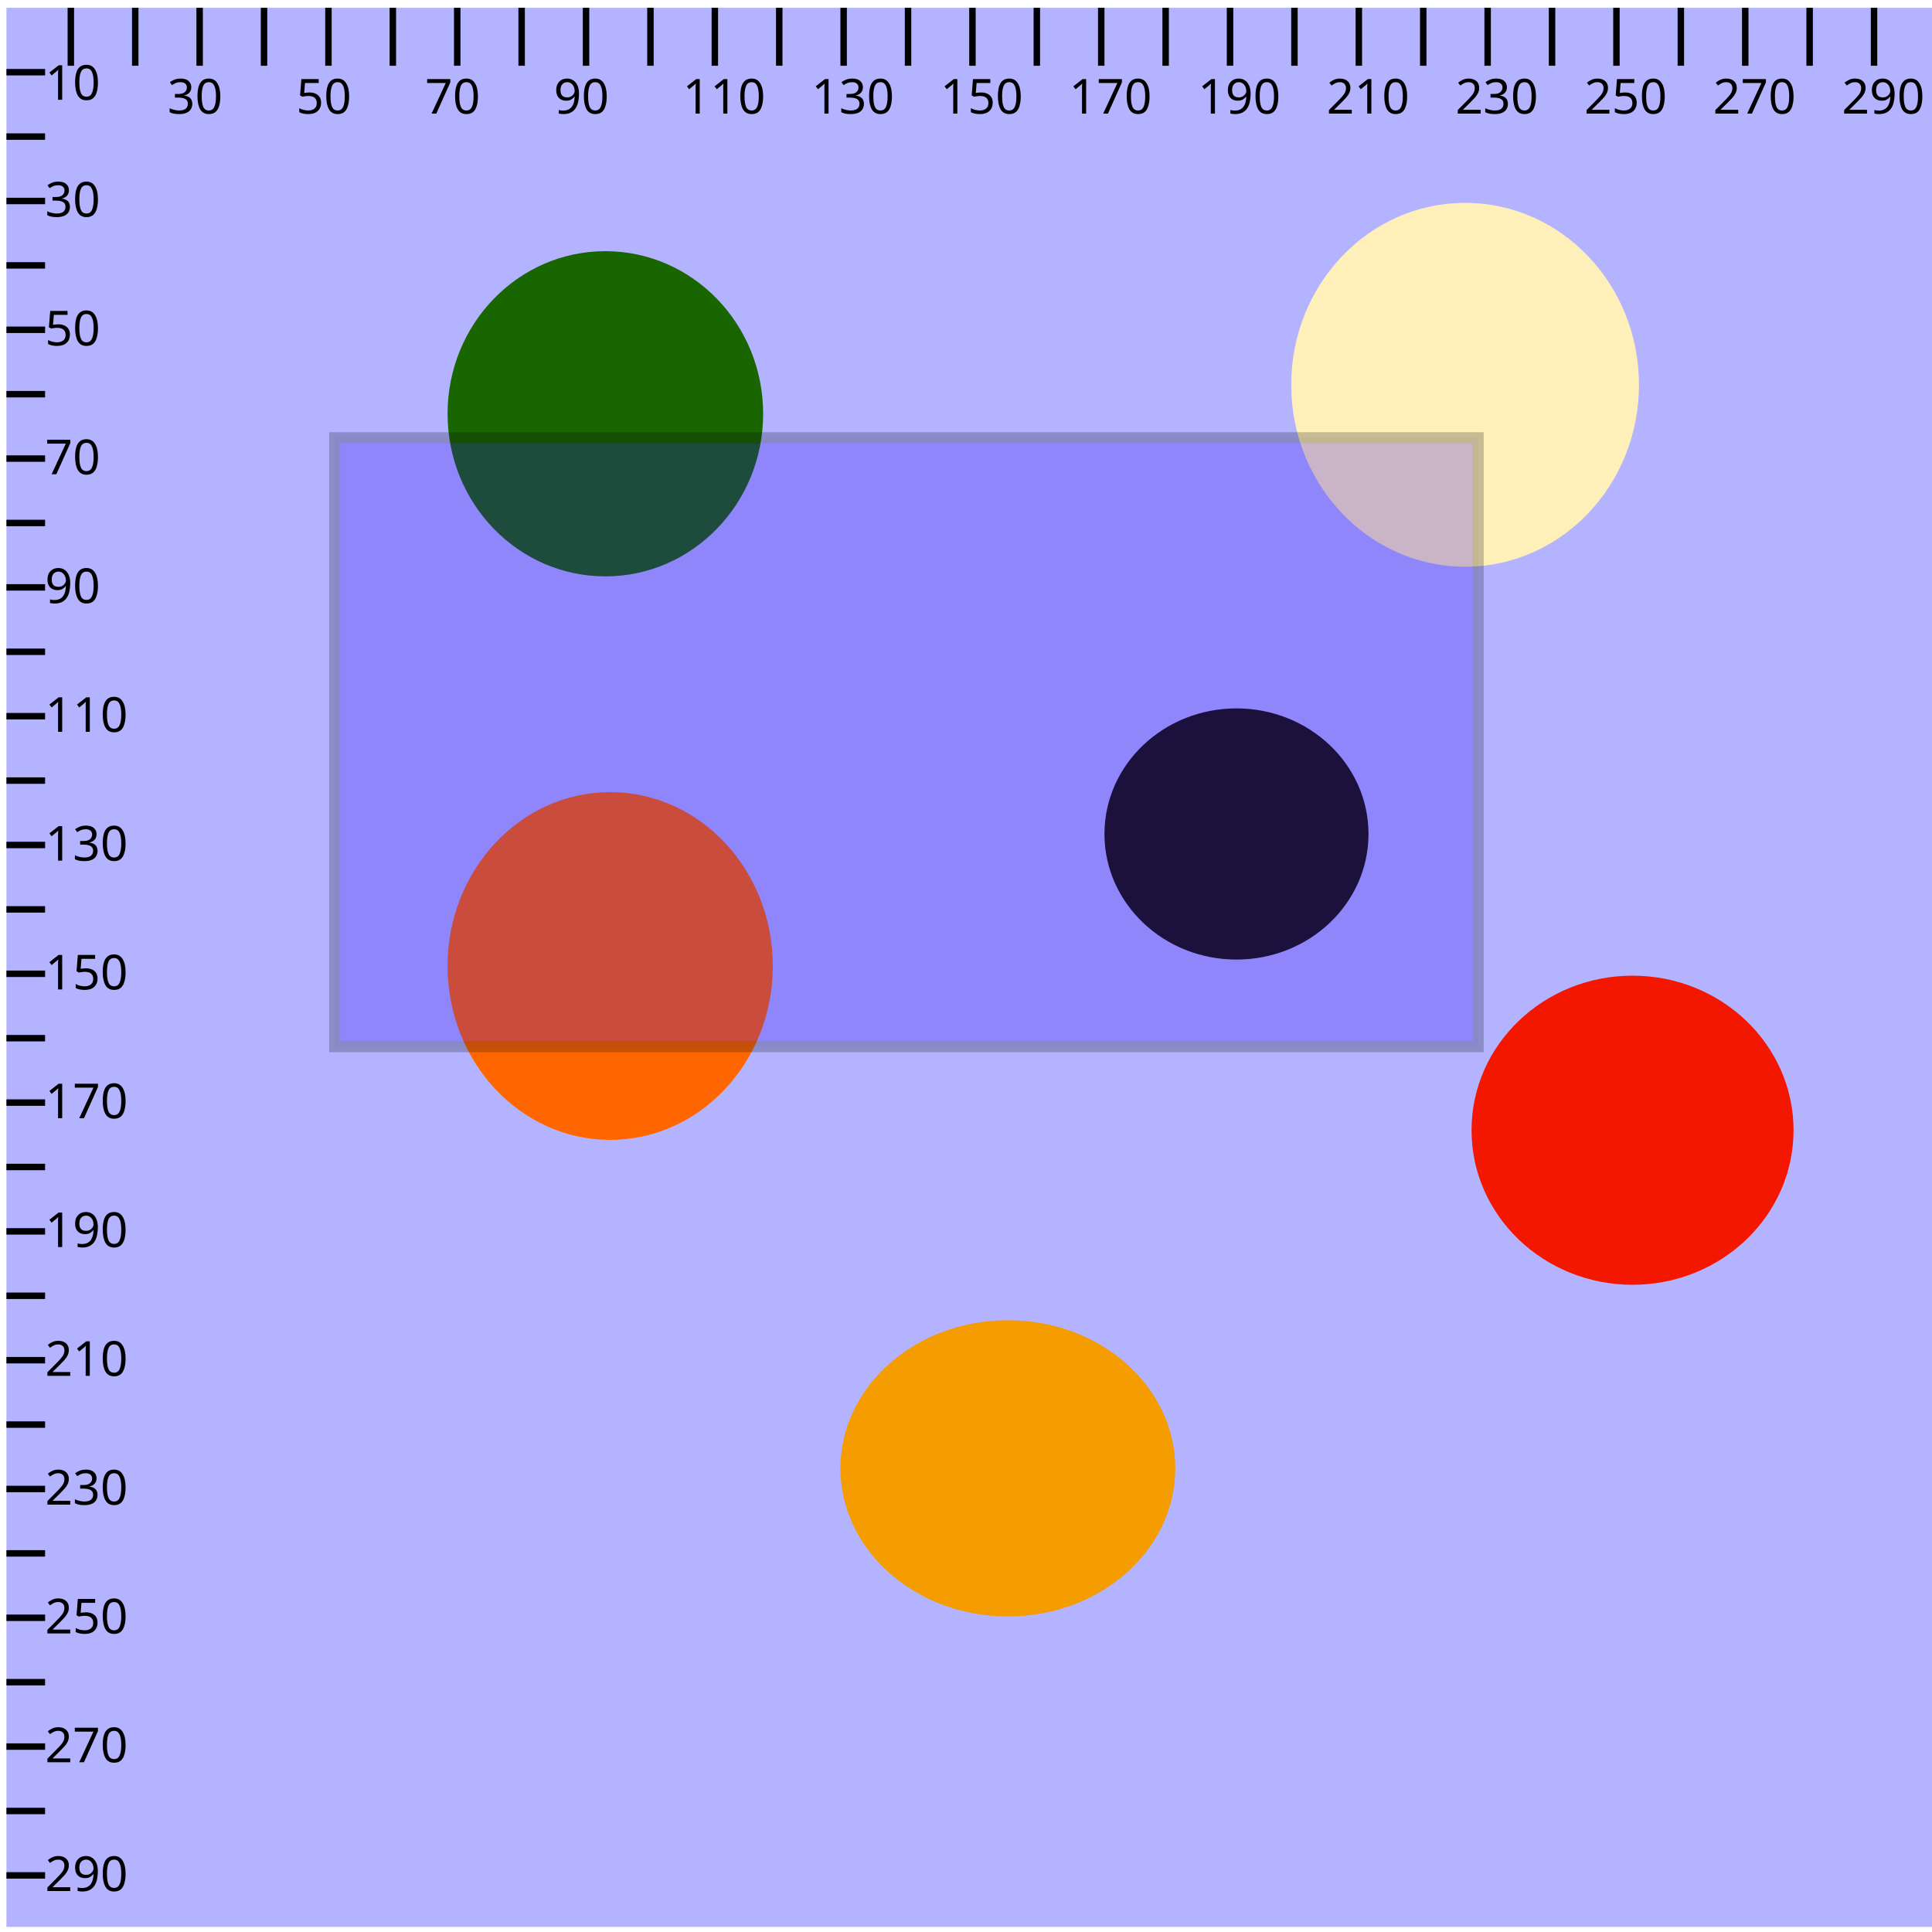
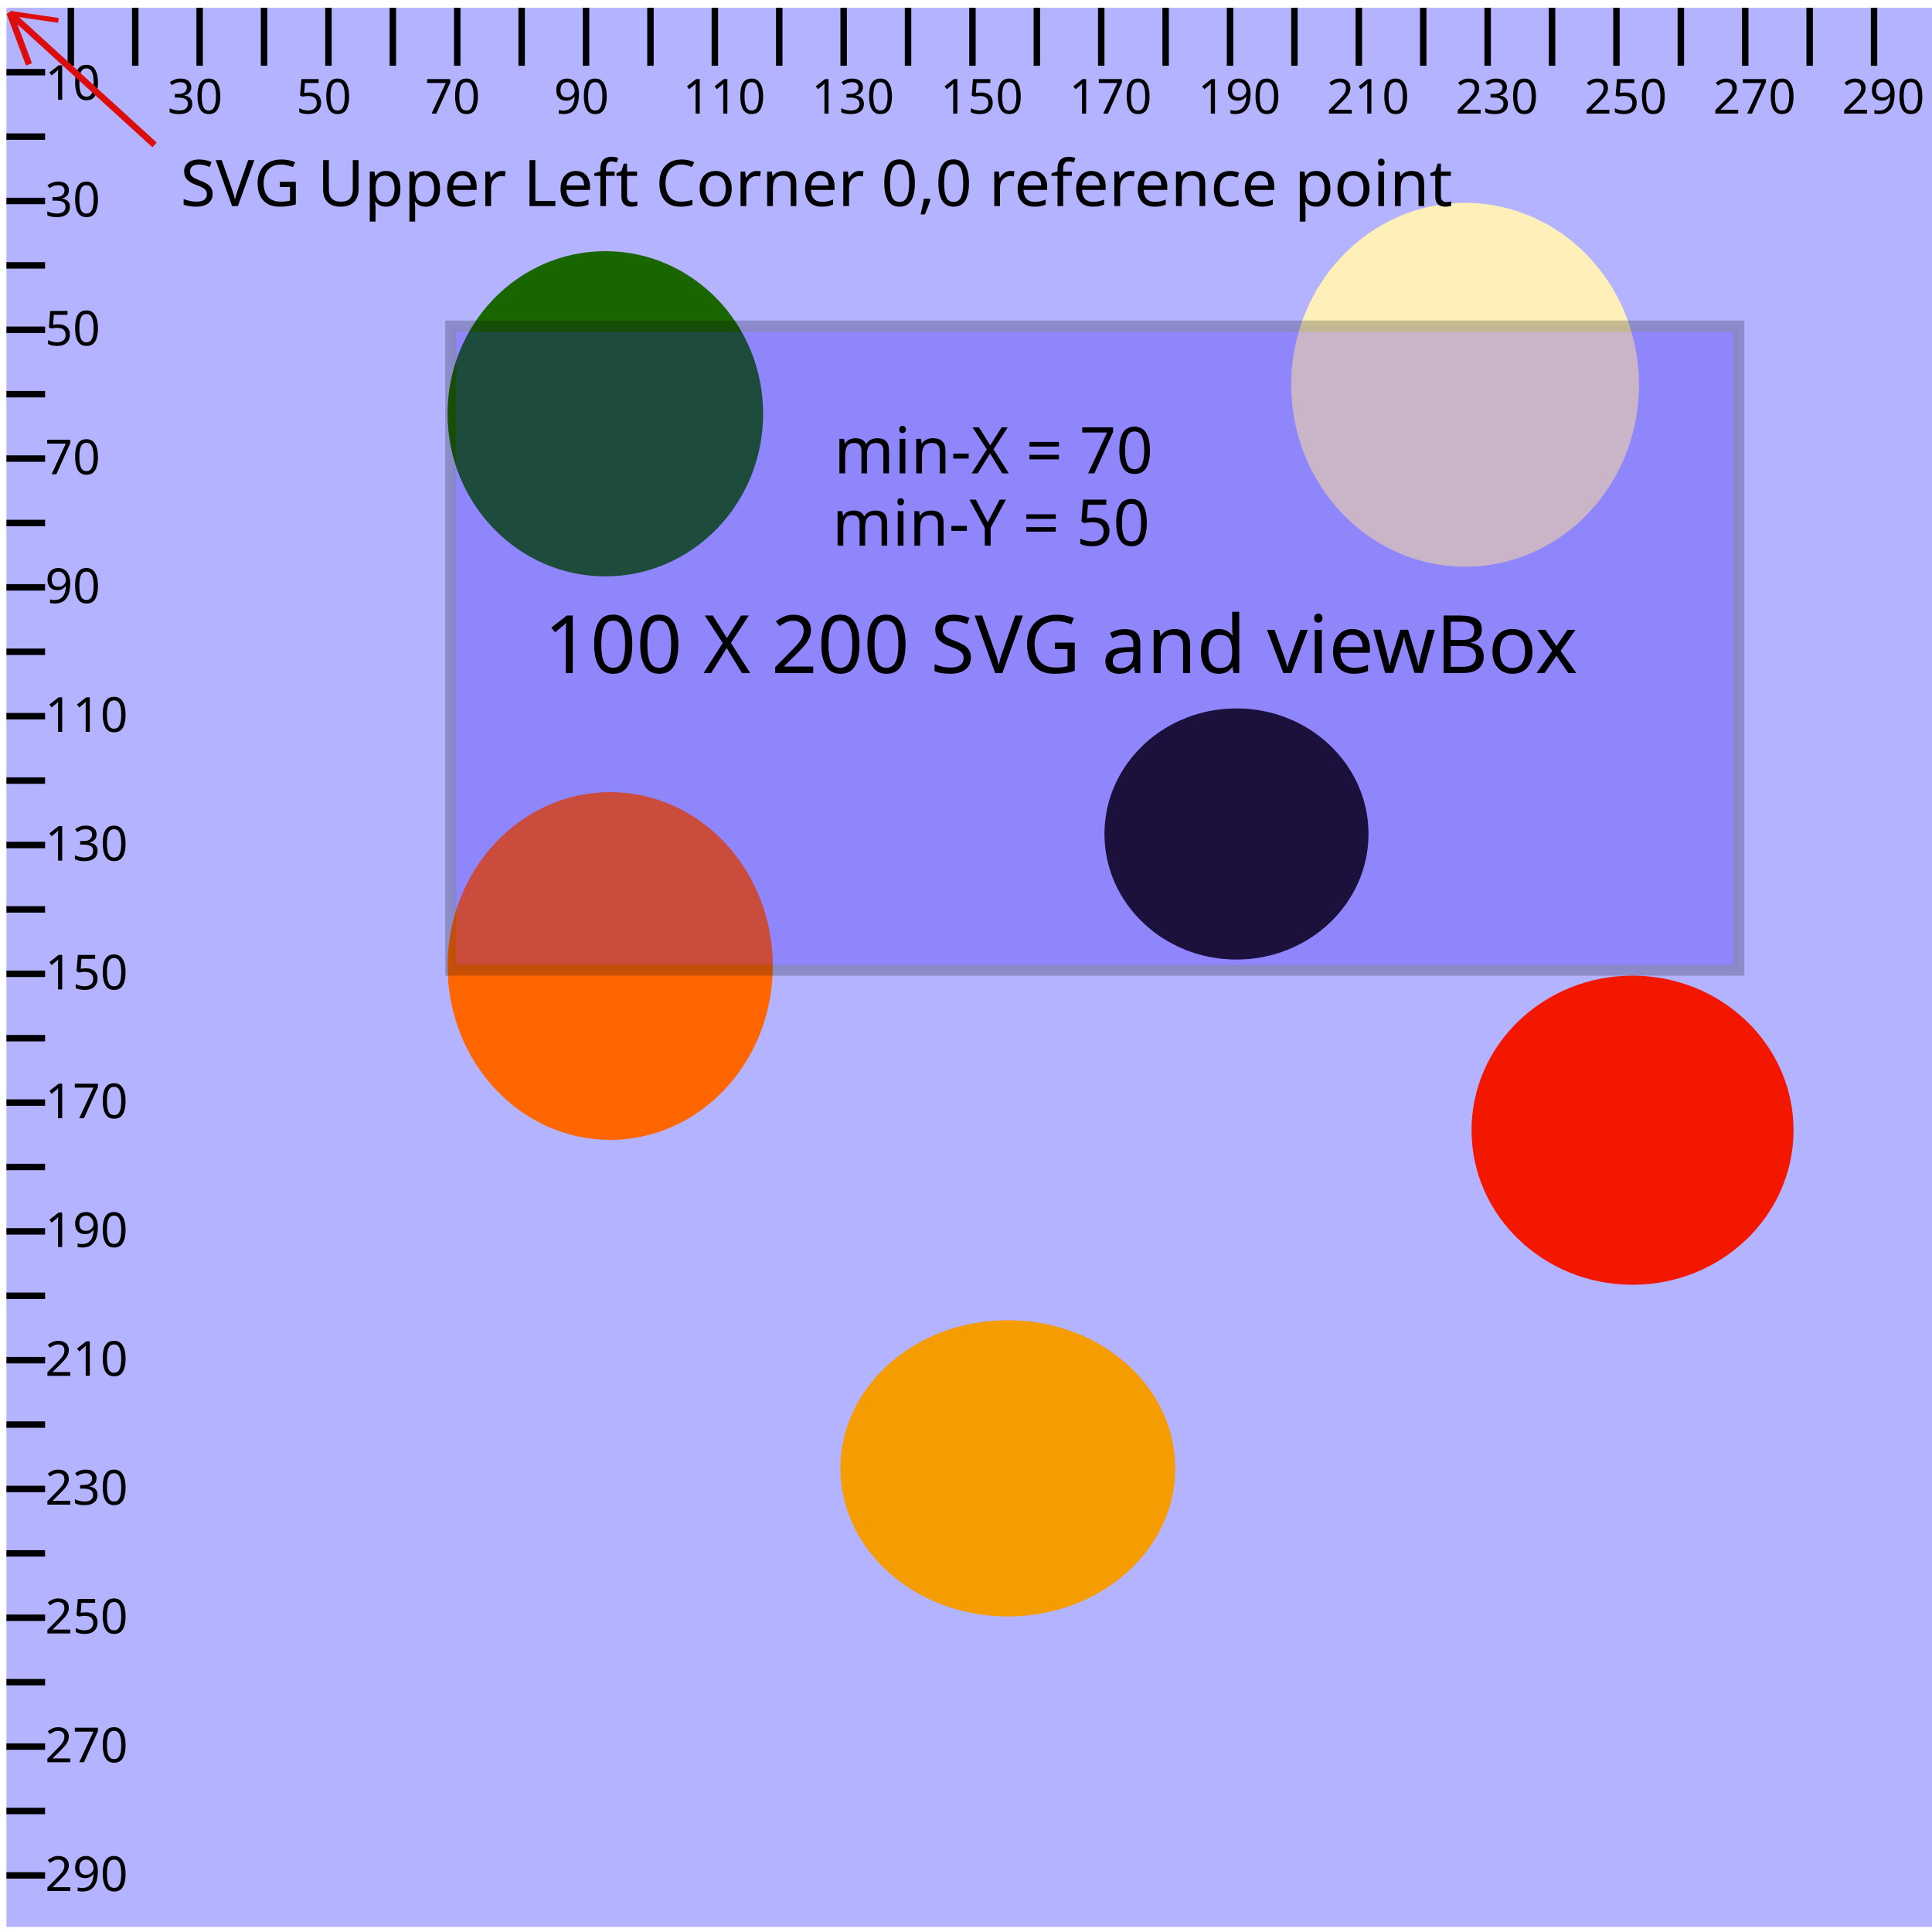
<svg xmlns="http://www.w3.org/2000/svg" width="300" height="300" viewBox="0 0 300 300" id="svg2" version="1.1">
  <defs id="defs4" />
  <g id="layer1" transform="translate(0,-752.3622)">
    <rect style="opacity:0.3;fill:#0000ff;fill-opacity:1" id="rect3340" width="300" x="1" y="753.571" height="298" />
    <path style="fill:none;fill-rule:evenodd;stroke:#000000;stroke-width:1px;stroke-linecap:butt;stroke-linejoin:miter;stroke-opacity:1" d="m 11,753.571 0,9" id="path3537" />
    <path style="fill:none;fill-rule:evenodd;stroke:#000000;stroke-width:1px;stroke-linecap:butt;stroke-linejoin:miter;stroke-opacity:1" d="m 21,753.571 0,9" id="path3539" />
    <path style="fill:none;fill-rule:evenodd;stroke:#000000;stroke-width:1px;stroke-linecap:butt;stroke-linejoin:miter;stroke-opacity:1" d="m 31,753.571 0,9" id="path3541" />
    <path style="fill:none;fill-rule:evenodd;stroke:#000000;stroke-width:1px;stroke-linecap:butt;stroke-linejoin:miter;stroke-opacity:1" d="m 41,753.571 0,9" id="path3543" />
    <path style="fill:none;fill-rule:evenodd;stroke:#000000;stroke-width:1px;stroke-linecap:butt;stroke-linejoin:miter;stroke-opacity:1" d="m 51,753.571 0,9" id="path3545" />
    <path style="fill:none;fill-rule:evenodd;stroke:#000000;stroke-width:1px;stroke-linecap:butt;stroke-linejoin:miter;stroke-opacity:1" d="m 61,753.571 0,9" id="path3547" />
    <path style="fill:none;fill-rule:evenodd;stroke:#000000;stroke-width:1px;stroke-linecap:butt;stroke-linejoin:miter;stroke-opacity:1" d="m 71,753.571 0,9" id="path3549" />
    <path style="fill:none;fill-rule:evenodd;stroke:#000000;stroke-width:1px;stroke-linecap:butt;stroke-linejoin:miter;stroke-opacity:1" d="m 81,753.571 0,9" id="path3551" />
    <path style="fill:none;fill-rule:evenodd;stroke:#000000;stroke-width:1px;stroke-linecap:butt;stroke-linejoin:miter;stroke-opacity:1" d="m 91,753.571 0,9" id="path3553" />
    <path style="fill:none;fill-rule:evenodd;stroke:#000000;stroke-width:1px;stroke-linecap:butt;stroke-linejoin:miter;stroke-opacity:1" d="m 101,753.571 0,9" id="path3555" />
    <path style="fill:none;fill-rule:evenodd;stroke:#000000;stroke-width:1px;stroke-linecap:butt;stroke-linejoin:miter;stroke-opacity:1" d="m 111,753.571 0,9" id="path3557" />
    <path style="fill:none;fill-rule:evenodd;stroke:#000000;stroke-width:1px;stroke-linecap:butt;stroke-linejoin:miter;stroke-opacity:1" d="m 121,753.571 0,9" id="path3559" />
    <path style="fill:none;fill-rule:evenodd;stroke:#000000;stroke-width:1px;stroke-linecap:butt;stroke-linejoin:miter;stroke-opacity:1" d="m 131,753.571 0,9" id="path3561" />
    <path style="fill:none;fill-rule:evenodd;stroke:#000000;stroke-width:1px;stroke-linecap:butt;stroke-linejoin:miter;stroke-opacity:1" d="m 141,753.571 0,9" id="path3563" />
    <path style="fill:none;fill-rule:evenodd;stroke:#000000;stroke-width:1px;stroke-linecap:butt;stroke-linejoin:miter;stroke-opacity:1" d="m 151,753.571 0,9" id="path3565" />
    <path style="fill:none;fill-rule:evenodd;stroke:#000000;stroke-width:1px;stroke-linecap:butt;stroke-linejoin:miter;stroke-opacity:1" d="m 161,753.571 0,9" id="path3567" />
    <path style="fill:none;fill-rule:evenodd;stroke:#000000;stroke-width:1px;stroke-linecap:butt;stroke-linejoin:miter;stroke-opacity:1" d="m 171,753.571 0,9" id="path3569" />
    <path style="fill:none;fill-rule:evenodd;stroke:#000000;stroke-width:1px;stroke-linecap:butt;stroke-linejoin:miter;stroke-opacity:1" d="m 181,753.571 0,9" id="path3571" />
    <path style="fill:none;fill-rule:evenodd;stroke:#000000;stroke-width:1px;stroke-linecap:butt;stroke-linejoin:miter;stroke-opacity:1" d="m 191,753.571 0,9" id="path3573" />
    <path style="fill:none;fill-rule:evenodd;stroke:#000000;stroke-width:1px;stroke-linecap:butt;stroke-linejoin:miter;stroke-opacity:1" d="m 201,753.571 0,9" id="path3575" />
    <path style="fill:none;fill-rule:evenodd;stroke:#000000;stroke-width:1px;stroke-linecap:butt;stroke-linejoin:miter;stroke-opacity:1" d="m 211,753.571 0,9" id="path3577" />
    <path style="fill:none;fill-rule:evenodd;stroke:#000000;stroke-width:1px;stroke-linecap:butt;stroke-linejoin:miter;stroke-opacity:1" d="m 221,753.571 0,9" id="path3579" />
    <path style="fill:none;fill-rule:evenodd;stroke:#000000;stroke-width:1px;stroke-linecap:butt;stroke-linejoin:miter;stroke-opacity:1" d="m 231,753.571 0,9" id="path3581" />
    <path style="fill:none;fill-rule:evenodd;stroke:#000000;stroke-width:1px;stroke-linecap:butt;stroke-linejoin:miter;stroke-opacity:1" d="m 241,753.571 0,9" id="path3583" />
    <path style="fill:none;fill-rule:evenodd;stroke:#000000;stroke-width:1px;stroke-linecap:butt;stroke-linejoin:miter;stroke-opacity:1" d="m 251,753.571 0,9" id="path3585" />
    <path style="fill:none;fill-rule:evenodd;stroke:#000000;stroke-width:1px;stroke-linecap:butt;stroke-linejoin:miter;stroke-opacity:1" d="m 261,753.571 0,9" id="path3587" />
    <path style="fill:none;fill-rule:evenodd;stroke:#000000;stroke-width:1px;stroke-linecap:butt;stroke-linejoin:miter;stroke-opacity:1" d="m 271,753.571 0,9" id="path3589" />
    <path style="fill:none;fill-rule:evenodd;stroke:#000000;stroke-width:1px;stroke-linecap:butt;stroke-linejoin:miter;stroke-opacity:1" d="m 281,753.571 0,9" id="path3591" />
    <path style="fill:none;fill-rule:evenodd;stroke:#000000;stroke-width:1px;stroke-linecap:butt;stroke-linejoin:miter;stroke-opacity:1" d="m 291,753.571 0,9" id="path3593" />
    <path style="fill:none;fill-rule:evenodd;stroke:#000000;stroke-width:1px;stroke-linecap:butt;stroke-linejoin:miter;stroke-opacity:1" d="m 1,763.571 6,0" id="path3595" />
    <path style="fill:none;fill-rule:evenodd;stroke:#000000;stroke-width:1px;stroke-linecap:butt;stroke-linejoin:miter;stroke-opacity:1" d="m 1,773.571 6,0" id="path3597" />
    <path style="fill:none;fill-rule:evenodd;stroke:#000000;stroke-width:1px;stroke-linecap:butt;stroke-linejoin:miter;stroke-opacity:1" d="m 1,783.571 6,0" id="path3599" />
    <path style="fill:none;fill-rule:evenodd;stroke:#000000;stroke-width:1px;stroke-linecap:butt;stroke-linejoin:miter;stroke-opacity:1" d="m 1,793.571 6,0" id="path3601" />
    <path style="fill:none;fill-rule:evenodd;stroke:#000000;stroke-width:1px;stroke-linecap:butt;stroke-linejoin:miter;stroke-opacity:1" d="m 1,803.571 6,0" id="path3603" />
    <path style="fill:none;fill-rule:evenodd;stroke:#000000;stroke-width:1px;stroke-linecap:butt;stroke-linejoin:miter;stroke-opacity:1" d="m 1,813.571 6,0" id="path3605" />
    <path style="fill:none;fill-rule:evenodd;stroke:#000000;stroke-width:1px;stroke-linecap:butt;stroke-linejoin:miter;stroke-opacity:1" d="m 1,823.571 6,0" id="path3607" />
    <path style="fill:none;fill-rule:evenodd;stroke:#000000;stroke-width:1px;stroke-linecap:butt;stroke-linejoin:miter;stroke-opacity:1" d="m 1,833.571 6,0" id="path3609" />
    <path style="fill:none;fill-rule:evenodd;stroke:#000000;stroke-width:1px;stroke-linecap:butt;stroke-linejoin:miter;stroke-opacity:1" d="m 1,843.571 6,0" id="path3611" />
    <path style="fill:none;fill-rule:evenodd;stroke:#000000;stroke-width:1px;stroke-linecap:butt;stroke-linejoin:miter;stroke-opacity:1" d="m 1,853.571 6,0" id="path3613" />
    <path style="fill:none;fill-rule:evenodd;stroke:#000000;stroke-width:1px;stroke-linecap:butt;stroke-linejoin:miter;stroke-opacity:1" d="m 1,863.571 6,0" id="path3615" />
    <path style="fill:none;fill-rule:evenodd;stroke:#000000;stroke-width:1px;stroke-linecap:butt;stroke-linejoin:miter;stroke-opacity:1" d="m 1,873.571 6,0" id="path3617" />
    <path style="fill:none;fill-rule:evenodd;stroke:#000000;stroke-width:1px;stroke-linecap:butt;stroke-linejoin:miter;stroke-opacity:1" d="m 1,883.571 6,0" id="path3619" />
    <path style="fill:none;fill-rule:evenodd;stroke:#000000;stroke-width:1px;stroke-linecap:butt;stroke-linejoin:miter;stroke-opacity:1" d="m 1,893.571 6,0" id="path3621" />
    <path style="fill:none;fill-rule:evenodd;stroke:#000000;stroke-width:1px;stroke-linecap:butt;stroke-linejoin:miter;stroke-opacity:1" d="m 1,903.571 6,0" id="path3623" />
    <path style="fill:none;fill-rule:evenodd;stroke:#000000;stroke-width:1px;stroke-linecap:butt;stroke-linejoin:miter;stroke-opacity:1" d="m 1,913.571 6,0" id="path3625" />
    <path style="fill:none;fill-rule:evenodd;stroke:#000000;stroke-width:1px;stroke-linecap:butt;stroke-linejoin:miter;stroke-opacity:1" d="m 1,923.571 6,0" id="path3627" />
    <path style="fill:none;fill-rule:evenodd;stroke:#000000;stroke-width:1px;stroke-linecap:butt;stroke-linejoin:miter;stroke-opacity:1" d="m 1,933.571 6,0" id="path3629" />
    <path style="fill:none;fill-rule:evenodd;stroke:#000000;stroke-width:1px;stroke-linecap:butt;stroke-linejoin:miter;stroke-opacity:1" d="m 1,943.571 6,0" id="path3631" />
    <path style="fill:none;fill-rule:evenodd;stroke:#000000;stroke-width:1px;stroke-linecap:butt;stroke-linejoin:miter;stroke-opacity:1" d="m 1,953.571 6,0" id="path3633" />
    <path style="fill:none;fill-rule:evenodd;stroke:#000000;stroke-width:1px;stroke-linecap:butt;stroke-linejoin:miter;stroke-opacity:1" d="m 1,963.571 6,0" id="path3635" />
    <path style="fill:none;fill-rule:evenodd;stroke:#000000;stroke-width:1px;stroke-linecap:butt;stroke-linejoin:miter;stroke-opacity:1" d="m 1,973.571 6,0" id="path3637" />
    <path style="fill:none;fill-rule:evenodd;stroke:#000000;stroke-width:1px;stroke-linecap:butt;stroke-linejoin:miter;stroke-opacity:1" d="m 1,983.571 6,0" id="path3639" />
    <path style="fill:none;fill-rule:evenodd;stroke:#000000;stroke-width:1px;stroke-linecap:butt;stroke-linejoin:miter;stroke-opacity:1" d="m 1,993.571 6,0" id="path3641" />
    <path style="fill:none;fill-rule:evenodd;stroke:#000000;stroke-width:1px;stroke-linecap:butt;stroke-linejoin:miter;stroke-opacity:1" d="m 1,1003.571 6,0" id="path3643" />
    <path style="fill:none;fill-rule:evenodd;stroke:#000000;stroke-width:1px;stroke-linecap:butt;stroke-linejoin:miter;stroke-opacity:1" d="m 1,1013.571 6,0" id="path3645" />
    <path style="fill:none;fill-rule:evenodd;stroke:#000000;stroke-width:1px;stroke-linecap:butt;stroke-linejoin:miter;stroke-opacity:1" d="m 1,1023.571 6,0" id="path3647" />
    <path style="fill:none;fill-rule:evenodd;stroke:#000000;stroke-width:1px;stroke-linecap:butt;stroke-linejoin:miter;stroke-opacity:1" d="m 1,1033.571 6,0" id="path3649" />
    <path style="fill:none;fill-rule:evenodd;stroke:#000000;stroke-width:1px;stroke-linecap:butt;stroke-linejoin:miter;stroke-opacity:1" d="m 1,1043.571 6,0" id="path3651" />
    <text xml:space="preserve" style="font-style:normal;font-weight:normal;font-size:7.5px;line-height:125%;font-family:sans-serif;letter-spacing:0px;word-spacing:0px;fill:#000000;fill-opacity:1;stroke:none;stroke-width:1px;stroke-linecap:butt;stroke-linejoin:miter;stroke-opacity:1" x="6" y="767.862" id="text3669">
      <tspan id="tspan3671" x="7" y="767.862">10</tspan>
    </text>
    <text xml:space="preserve" style="font-style:normal;font-weight:normal;font-size:7.5px;line-height:125%;font-family:sans-serif;letter-spacing:0px;word-spacing:0px;fill:#000000;fill-opacity:1;stroke:none;stroke-width:1px;stroke-linecap:butt;stroke-linejoin:miter;stroke-opacity:1" x="7" y="786" id="text3673">
      <tspan id="tspan3675" x="7" y="786">30</tspan>
    </text>
    <text xml:space="preserve" style="font-style:normal;font-weight:normal;font-size:7.5px;line-height:125%;font-family:sans-serif;letter-spacing:0px;word-spacing:0px;fill:#000000;fill-opacity:1;stroke:none;stroke-width:1px;stroke-linecap:butt;stroke-linejoin:miter;stroke-opacity:1" x="7" y="806" id="text3673-9">
      <tspan id="tspan3675-8" x="7" y="806">50</tspan>
    </text>
    <text xml:space="preserve" style="font-style:normal;font-weight:normal;font-size:7.5px;line-height:125%;font-family:sans-serif;letter-spacing:0px;word-spacing:0px;fill:#000000;fill-opacity:1;stroke:none;stroke-width:1px;stroke-linecap:butt;stroke-linejoin:miter;stroke-opacity:1" x="7" y="826" id="text3629">
      <tspan id="tspan3631" x="7" y="826">70</tspan>
    </text>
    <text xml:space="preserve" style="font-style:normal;font-weight:normal;font-size:7.5px;line-height:125%;font-family:sans-serif;letter-spacing:0px;word-spacing:0px;fill:#000000;fill-opacity:1;stroke:none;stroke-width:1px;stroke-linecap:butt;stroke-linejoin:miter;stroke-opacity:1" x="7" y="846" id="text3633">
      <tspan id="tspan3635" x="7" y="846">90</tspan>
    </text>
    <text xml:space="preserve" style="font-style:normal;font-weight:normal;font-size:7.5px;line-height:125%;font-family:sans-serif;letter-spacing:0px;word-spacing:0px;fill:#000000;fill-opacity:1;stroke:none;stroke-width:1px;stroke-linecap:butt;stroke-linejoin:miter;stroke-opacity:1" x="7" y="866" id="text3637">
      <tspan id="tspan3639" x="7" y="866">110</tspan>
    </text>
    <text xml:space="preserve" style="font-style:normal;font-weight:normal;font-size:7.5px;line-height:125%;font-family:sans-serif;letter-spacing:0px;word-spacing:0px;fill:#000000;fill-opacity:1;stroke:none;stroke-width:1px;stroke-linecap:butt;stroke-linejoin:miter;stroke-opacity:1" x="7" y="886" id="text3641">
      <tspan id="tspan3643" x="7" y="886">130</tspan>
    </text>
    <text xml:space="preserve" style="font-style:normal;font-weight:normal;font-size:7.5px;line-height:125%;font-family:sans-serif;letter-spacing:0px;word-spacing:0px;fill:#000000;fill-opacity:1;stroke:none;stroke-width:1px;stroke-linecap:butt;stroke-linejoin:miter;stroke-opacity:1" x="7" y="906" id="text3645">
      <tspan id="tspan3647" x="7" y="906">150</tspan>
    </text>
    <text xml:space="preserve" style="font-style:normal;font-weight:normal;font-size:7.5px;line-height:125%;font-family:sans-serif;letter-spacing:0px;word-spacing:0px;fill:#000000;fill-opacity:1;stroke:none;stroke-width:1px;stroke-linecap:butt;stroke-linejoin:miter;stroke-opacity:1" x="7" y="926" id="text3649">
      <tspan id="tspan3651" x="7" y="926">170</tspan>
    </text>
    <text xml:space="preserve" style="font-style:normal;font-weight:normal;font-size:7.5px;line-height:125%;font-family:sans-serif;letter-spacing:0px;word-spacing:0px;fill:#000000;fill-opacity:1;stroke:none;stroke-width:1px;stroke-linecap:butt;stroke-linejoin:miter;stroke-opacity:1" x="7" y="946" id="text3653">
      <tspan id="tspan3655" x="7" y="946">190</tspan>
    </text>
    <text xml:space="preserve" style="font-style:normal;font-weight:normal;font-size:7.5px;line-height:125%;font-family:sans-serif;letter-spacing:0px;word-spacing:0px;fill:#000000;fill-opacity:1;stroke:none;stroke-width:1px;stroke-linecap:butt;stroke-linejoin:miter;stroke-opacity:1" x="7" y="966" id="text3657">
      <tspan id="tspan3659" x="7" y="966">210</tspan>
    </text>
    <text xml:space="preserve" style="font-style:normal;font-weight:normal;font-size:7.5px;line-height:125%;font-family:sans-serif;letter-spacing:0px;word-spacing:0px;fill:#000000;fill-opacity:1;stroke:none;stroke-width:1px;stroke-linecap:butt;stroke-linejoin:miter;stroke-opacity:1" x="7" y="986" id="text3661">
      <tspan id="tspan3663" x="7" y="986">230</tspan>
    </text>
    <text xml:space="preserve" style="font-style:normal;font-weight:normal;font-size:7.5px;line-height:125%;font-family:sans-serif;letter-spacing:0px;word-spacing:0px;fill:#000000;fill-opacity:1;stroke:none;stroke-width:1px;stroke-linecap:butt;stroke-linejoin:miter;stroke-opacity:1" x="7" y="1006" id="text3665">
      <tspan id="tspan3667" x="7" y="1006">250</tspan>
    </text>
    <text xml:space="preserve" style="font-style:normal;font-weight:normal;font-size:7.5px;line-height:125%;font-family:sans-serif;letter-spacing:0px;word-spacing:0px;fill:#000000;fill-opacity:1;stroke:none;stroke-width:1px;stroke-linecap:butt;stroke-linejoin:miter;stroke-opacity:1" x="7" y="1026" id="text3670">
      <tspan id="tspan3672" x="7" y="1026">270</tspan>
    </text>
    <text xml:space="preserve" style="font-style:normal;font-weight:normal;font-size:7.5px;line-height:125%;font-family:sans-serif;letter-spacing:0px;word-spacing:0px;fill:#000000;fill-opacity:1;stroke:none;stroke-width:1px;stroke-linecap:butt;stroke-linejoin:miter;stroke-opacity:1" x="7" y="1046" id="text3674">
      <tspan id="tspan3676" x="7" y="1046">290</tspan>
    </text>
    <text xml:space="preserve" style="font-style:normal;font-weight:normal;font-size:7.5px;line-height:125%;font-family:sans-serif;letter-spacing:0px;word-spacing:0px;fill:#000000;fill-opacity:1;stroke:none;stroke-width:1px;stroke-linecap:butt;stroke-linejoin:miter;stroke-opacity:1" x="26" y="770" id="text3673-7">
      <tspan id="tspan3675-5" x="26" y="770">30</tspan>
    </text>
    <text xml:space="preserve" style="font-style:normal;font-weight:normal;font-size:7.5px;line-height:125%;font-family:sans-serif;letter-spacing:0px;word-spacing:0px;fill:#000000;fill-opacity:1;stroke:none;stroke-width:1px;stroke-linecap:butt;stroke-linejoin:miter;stroke-opacity:1" x="46" y="770" id="text3680">
      <tspan id="tspan3682" x="46" y="770">50</tspan>
    </text>
    <text xml:space="preserve" style="font-style:normal;font-weight:normal;font-size:7.5px;line-height:125%;font-family:sans-serif;letter-spacing:0px;word-spacing:0px;fill:#000000;fill-opacity:1;stroke:none;stroke-width:1px;stroke-linecap:butt;stroke-linejoin:miter;stroke-opacity:1" x="66" y="770" id="text3684">
      <tspan id="tspan3686" x="66" y="770">70</tspan>
    </text>
    <text xml:space="preserve" style="font-style:normal;font-weight:normal;font-size:7.5px;line-height:125%;font-family:sans-serif;letter-spacing:0px;word-spacing:0px;fill:#000000;fill-opacity:1;stroke:none;stroke-width:1px;stroke-linecap:butt;stroke-linejoin:miter;stroke-opacity:1" x="86" y="770" id="text3688">
      <tspan id="tspan3690" x="86" y="770">90</tspan>
    </text>
    <text xml:space="preserve" style="font-style:normal;font-weight:normal;font-size:7.5px;line-height:125%;font-family:sans-serif;letter-spacing:0px;word-spacing:0px;fill:#000000;fill-opacity:1;stroke:none;stroke-width:1px;stroke-linecap:butt;stroke-linejoin:miter;stroke-opacity:1" x="106" y="770" id="text3692">
      <tspan id="tspan3694" x="106" y="770">110</tspan>
    </text>
    <text xml:space="preserve" style="font-style:normal;font-weight:normal;font-size:7.5px;line-height:125%;font-family:sans-serif;letter-spacing:0px;word-spacing:0px;fill:#000000;fill-opacity:1;stroke:none;stroke-width:1px;stroke-linecap:butt;stroke-linejoin:miter;stroke-opacity:1" x="126" y="770" id="text3696">
      <tspan id="tspan3698" x="126" y="770">130</tspan>
    </text>
    <text xml:space="preserve" style="font-style:normal;font-weight:normal;font-size:7.5px;line-height:125%;font-family:sans-serif;letter-spacing:0px;word-spacing:0px;fill:#000000;fill-opacity:1;stroke:none;stroke-width:1px;stroke-linecap:butt;stroke-linejoin:miter;stroke-opacity:1" x="146" y="770" id="text3700">
      <tspan id="tspan3702" x="146" y="770">150</tspan>
    </text>
    <text xml:space="preserve" style="font-style:normal;font-weight:normal;font-size:7.5px;line-height:125%;font-family:sans-serif;letter-spacing:0px;word-spacing:0px;fill:#000000;fill-opacity:1;stroke:none;stroke-width:1px;stroke-linecap:butt;stroke-linejoin:miter;stroke-opacity:1" x="166" y="770" id="text3704">
      <tspan id="tspan3706" x="166" y="770">170</tspan>
    </text>
    <text xml:space="preserve" style="font-style:normal;font-weight:normal;font-size:7.5px;line-height:125%;font-family:sans-serif;letter-spacing:0px;word-spacing:0px;fill:#000000;fill-opacity:1;stroke:none;stroke-width:1px;stroke-linecap:butt;stroke-linejoin:miter;stroke-opacity:1" x="186" y="770" id="text3708">
      <tspan id="tspan3710" x="186" y="770">190</tspan>
    </text>
    <text xml:space="preserve" style="font-style:normal;font-weight:normal;font-size:7.5px;line-height:125%;font-family:sans-serif;letter-spacing:0px;word-spacing:0px;fill:#000000;fill-opacity:1;stroke:none;stroke-width:1px;stroke-linecap:butt;stroke-linejoin:miter;stroke-opacity:1" x="206" y="770" id="text3712">
      <tspan id="tspan3714" x="206" y="770">210</tspan>
    </text>
    <text xml:space="preserve" style="font-style:normal;font-weight:normal;font-size:7.5px;line-height:125%;font-family:sans-serif;letter-spacing:0px;word-spacing:0px;fill:#000000;fill-opacity:1;stroke:none;stroke-width:1px;stroke-linecap:butt;stroke-linejoin:miter;stroke-opacity:1" x="226" y="770" id="text3716">
      <tspan id="tspan3718" x="226" y="770">230</tspan>
    </text>
    <text xml:space="preserve" style="font-style:normal;font-weight:normal;font-size:7.5px;line-height:125%;font-family:sans-serif;letter-spacing:0px;word-spacing:0px;fill:#000000;fill-opacity:1;stroke:none;stroke-width:1px;stroke-linecap:butt;stroke-linejoin:miter;stroke-opacity:1" x="246" y="770" id="text3720">
      <tspan id="tspan3722" x="246" y="770">250</tspan>
    </text>
    <text xml:space="preserve" style="font-style:normal;font-weight:normal;font-size:7.5px;line-height:125%;font-family:sans-serif;letter-spacing:0px;word-spacing:0px;fill:#000000;fill-opacity:1;stroke:none;stroke-width:1px;stroke-linecap:butt;stroke-linejoin:miter;stroke-opacity:1" x="266" y="770" id="text3724">
      <tspan id="tspan3726" x="266" y="770">270</tspan>
    </text>
    <text xml:space="preserve" style="font-style:normal;font-weight:normal;font-size:7.5px;line-height:125%;font-family:sans-serif;letter-spacing:0px;word-spacing:0px;fill:#000000;fill-opacity:1;stroke:none;stroke-width:1px;stroke-linecap:butt;stroke-linejoin:miter;stroke-opacity:1" x="286" y="770" id="text3728">
      <tspan id="tspan3730" x="286" y="770">290</tspan>
    </text>
    <ellipse style="opacity:1;fill:#196600;fill-opacity:1;stroke:#196600;stroke-opacity:1" id="path3732" cx="94" cy="816.612" rx="24" ry="24.75" />
    <ellipse style="opacity:1;fill:#f41700;fill-opacity:1;stroke:#f41700;stroke-opacity:1" id="path3734" cx="253.5" cy="927.862" rx="24.5" ry="23.5" />
    <ellipse style="opacity:1;fill:#181700;fill-opacity:1;stroke:#181700;stroke-opacity:1" id="path3736" cx="192" cy="881.862" rx="20" ry="19" />
    <ellipse style="opacity:1;fill:#ff6600;fill-opacity:1;stroke:#ff6600;stroke-opacity:1" id="path3738" cx="94.75" cy="902.362" rx="24.75" ry="26.5" />
    <ellipse style="opacity:1;fill:#fff0b9;fill-opacity:1;stroke:#fff0b9;stroke-opacity:1" id="path3740" cx="227.5" cy="812.112" rx="26.5" ry="27.75" />
    <ellipse style="opacity:1;fill:#f49c00;fill-opacity:1;stroke:#f49c00;stroke-opacity:1;" id="path3742" cx="156.5" cy="980.362" rx="25.5" ry="22.5" />
-     <rect style="opacity:0.25;fill:#2800f4;fill-opacity:1;stroke:#09080f;stroke-width:1.728;stroke-miterlimit:4;stroke-dasharray:none;stroke-opacity:0.912" id="rect5082" width="177.548" height="94.548" x="51.976" y="820.338" />
+     <rect style="opacity:0.25;fill:#2800f4;fill-opacity:1;stroke:#09080f;stroke-width:1.728;stroke-miterlimit:4;stroke-dasharray:none;stroke-opacity:0.912" id="rect5082" width="200" height="100" x="70" y="803" />
+     <text xml:space="preserve" style="font-style:normal;font-weight:normal;font-size:7.5px;line-height:125%;font-family:sans-serif;letter-spacing:0px;word-spacing:0px;fill:#000000;fill-opacity:1;stroke:none;stroke-width:1px;stroke-linecap:butt;stroke-linejoin:miter;stroke-opacity:1" x="84.5" y="856.862" id="text4265">
+       <tspan id="tspan4267" x="84.5" y="856.862" style="font-size:12.5px">100 X 200 SVG and viewBox</tspan>
+     </text>
+     <text xml:space="preserve" style="font-style:normal;font-weight:normal;font-size:10px;line-height:125%;font-family:sans-serif;letter-spacing:0px;word-spacing:0px;fill:#000000;fill-opacity:1;stroke:none;stroke-width:1px;stroke-linecap:butt;stroke-linejoin:miter;stroke-opacity:1" x="129.5" y="825.862" id="text4269">
+       <tspan id="tspan4271" x="129.5" y="825.862">min-X = 70</tspan>
+     </text>
+     <text xml:space="preserve" style="font-style:normal;font-weight:normal;font-size:10px;line-height:125%;font-family:sans-serif;letter-spacing:0px;word-spacing:0px;fill:#000000;fill-opacity:1;stroke:none;stroke-width:1px;stroke-linecap:butt;stroke-linejoin:miter;stroke-opacity:1" x="129.216" y="837.09" id="text4269-9">
+       <tspan id="tspan4271-2" x="129.216" y="837.09">min-Y = 50</tspan>
+     </text>
+     <path style="fill:none;fill-rule:evenodd;stroke:#dd0d0d;stroke-width:1px;stroke-linecap:butt;stroke-linejoin:miter;stroke-opacity:1" d="m 24,774.862 0,0 0,0 -22.5,-20.5 3,8" id="path4291" />
+     <path style="fill:none;fill-rule:evenodd;stroke:#dd0d0d;stroke-width:0.755px;stroke-linecap:butt;stroke-linejoin:miter;stroke-opacity:1" d="M 1.681,754.447 9.069,755.528" id="path4293" />
+     <text xml:space="preserve" style="font-style:normal;font-weight:normal;font-size:10px;line-height:125%;font-family:sans-serif;letter-spacing:0px;word-spacing:0px;fill:#000000;fill-opacity:1;stroke:none;stroke-width:1px;stroke-linecap:butt;stroke-linejoin:miter;stroke-opacity:1" x="28" y="784.362" id="text4295">
+       <tspan id="tspan4297" x="28" y="784.362">SVG Upper Left Corner 0,0 reference point</tspan>
+     </text>
+     <text xml:space="preserve" style="font-style:normal;font-weight:normal;font-size:10px;line-height:125%;font-family:sans-serif;letter-spacing:0px;word-spacing:0px;fill:#000000;fill-opacity:1;stroke:none;stroke-width:1px;stroke-linecap:butt;stroke-linejoin:miter;stroke-opacity:1" x="63.64" y="738.053" id="text4299">
+       <tspan id="tspan4301" x="63.64" y="738.053" />
+     </text>
  </g>
</svg>
